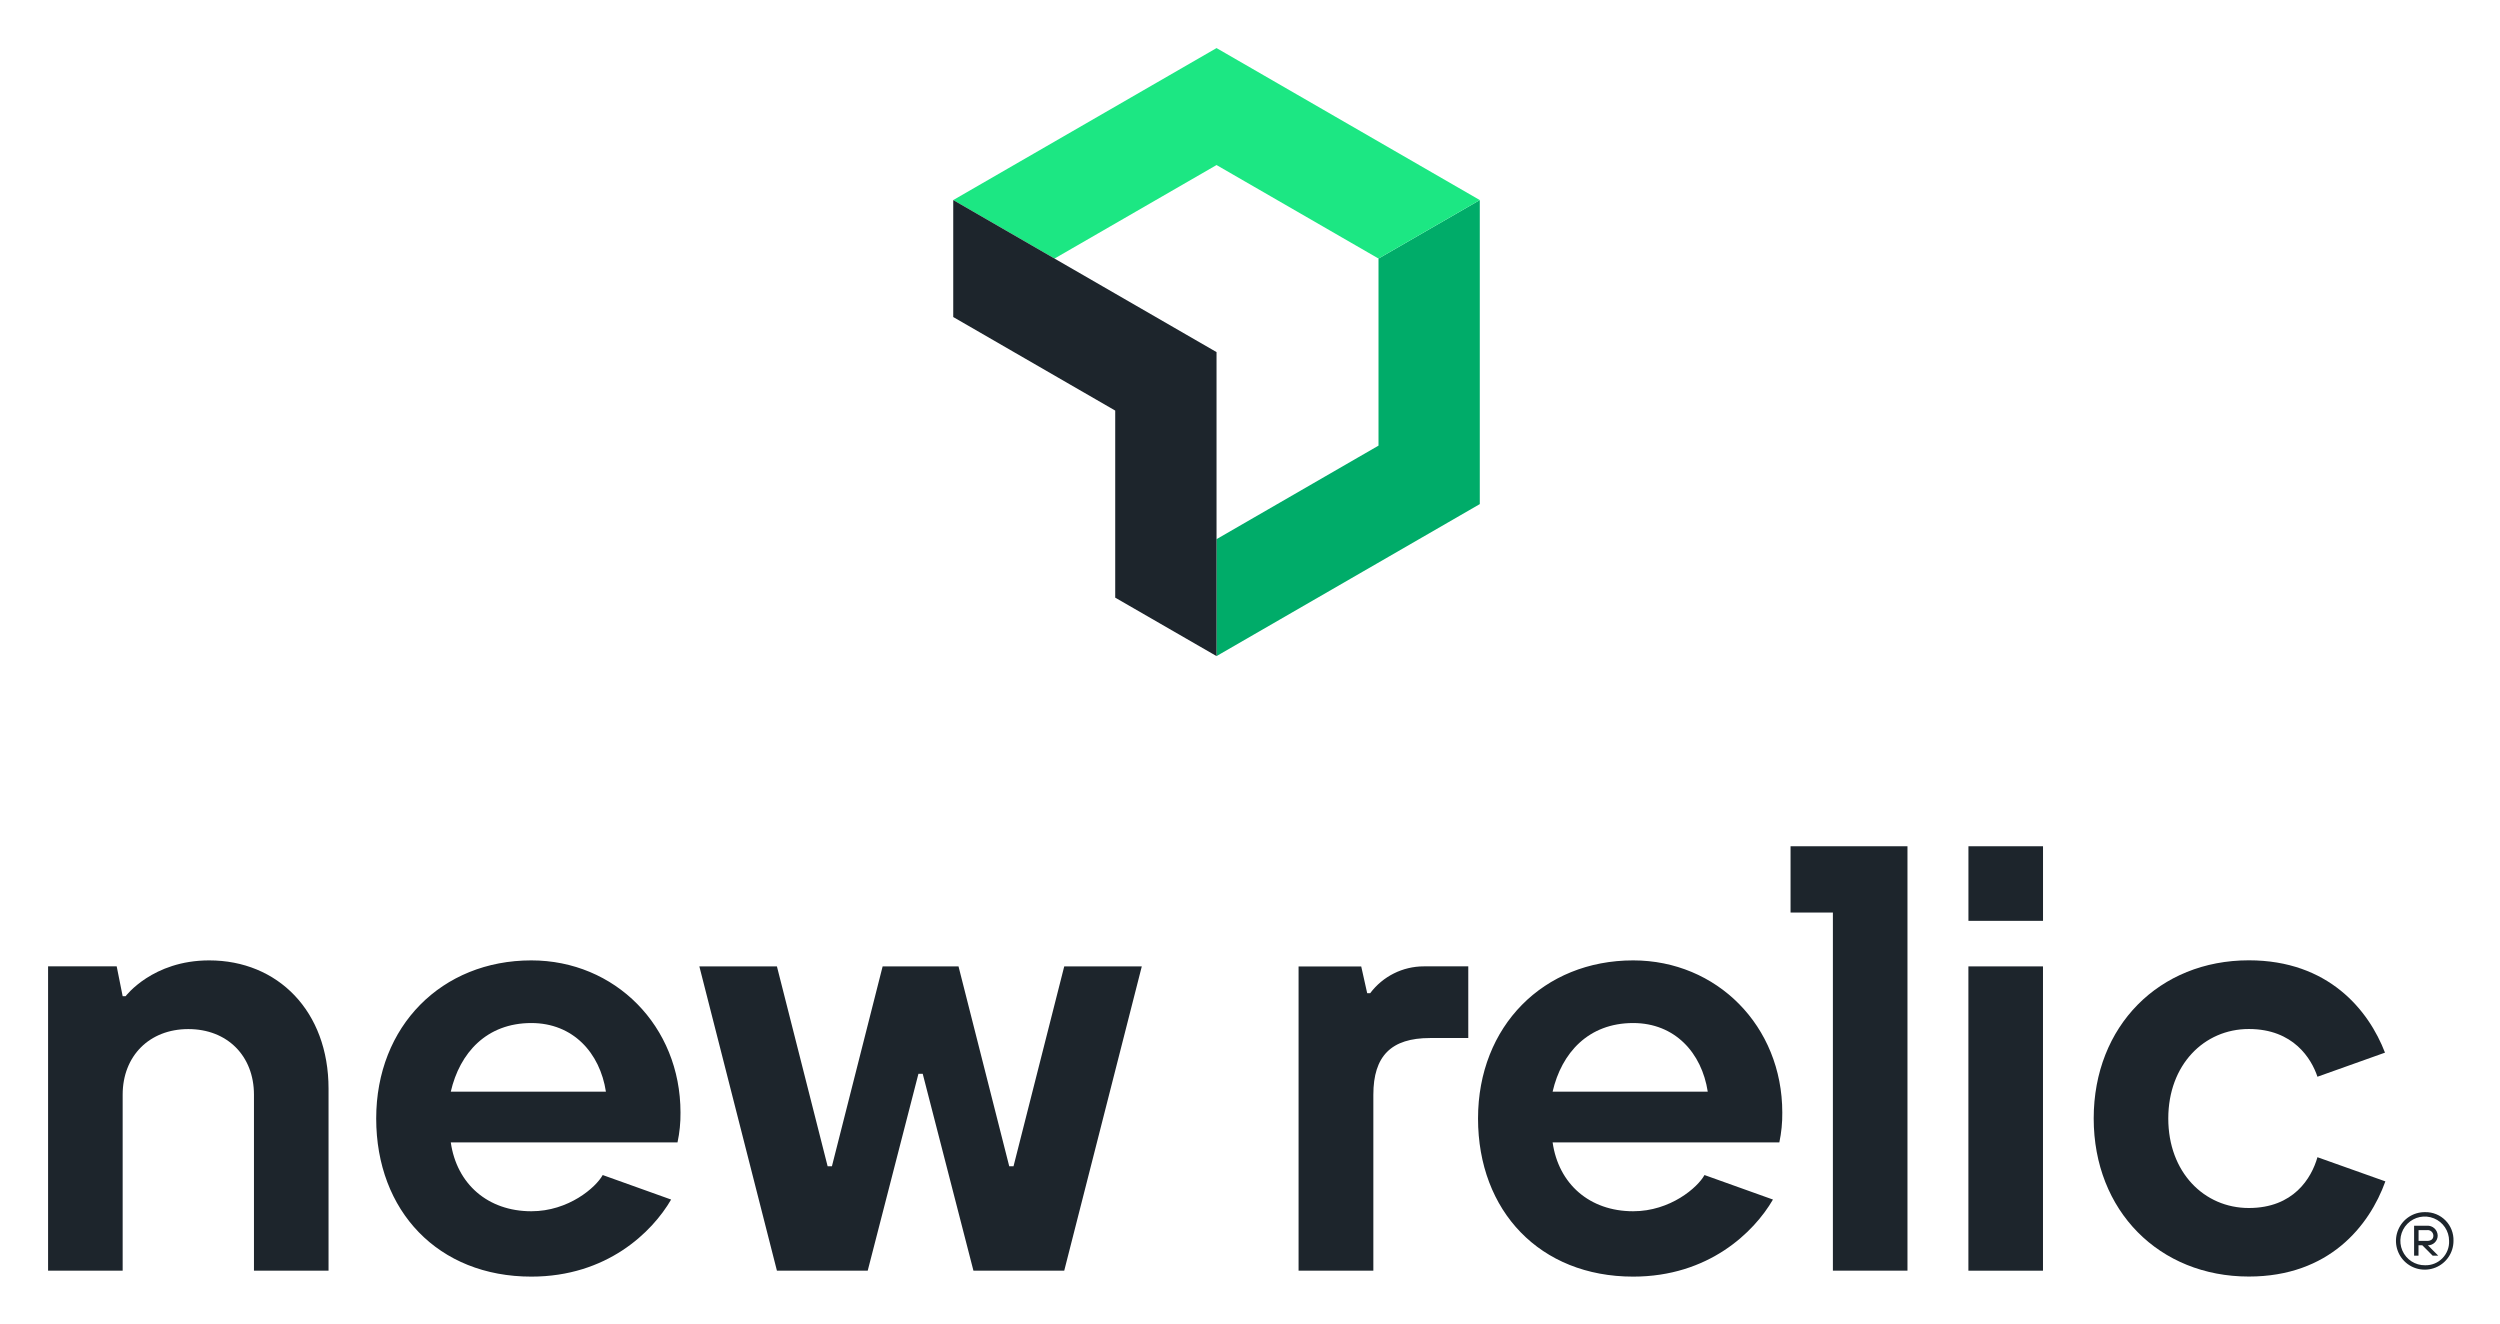
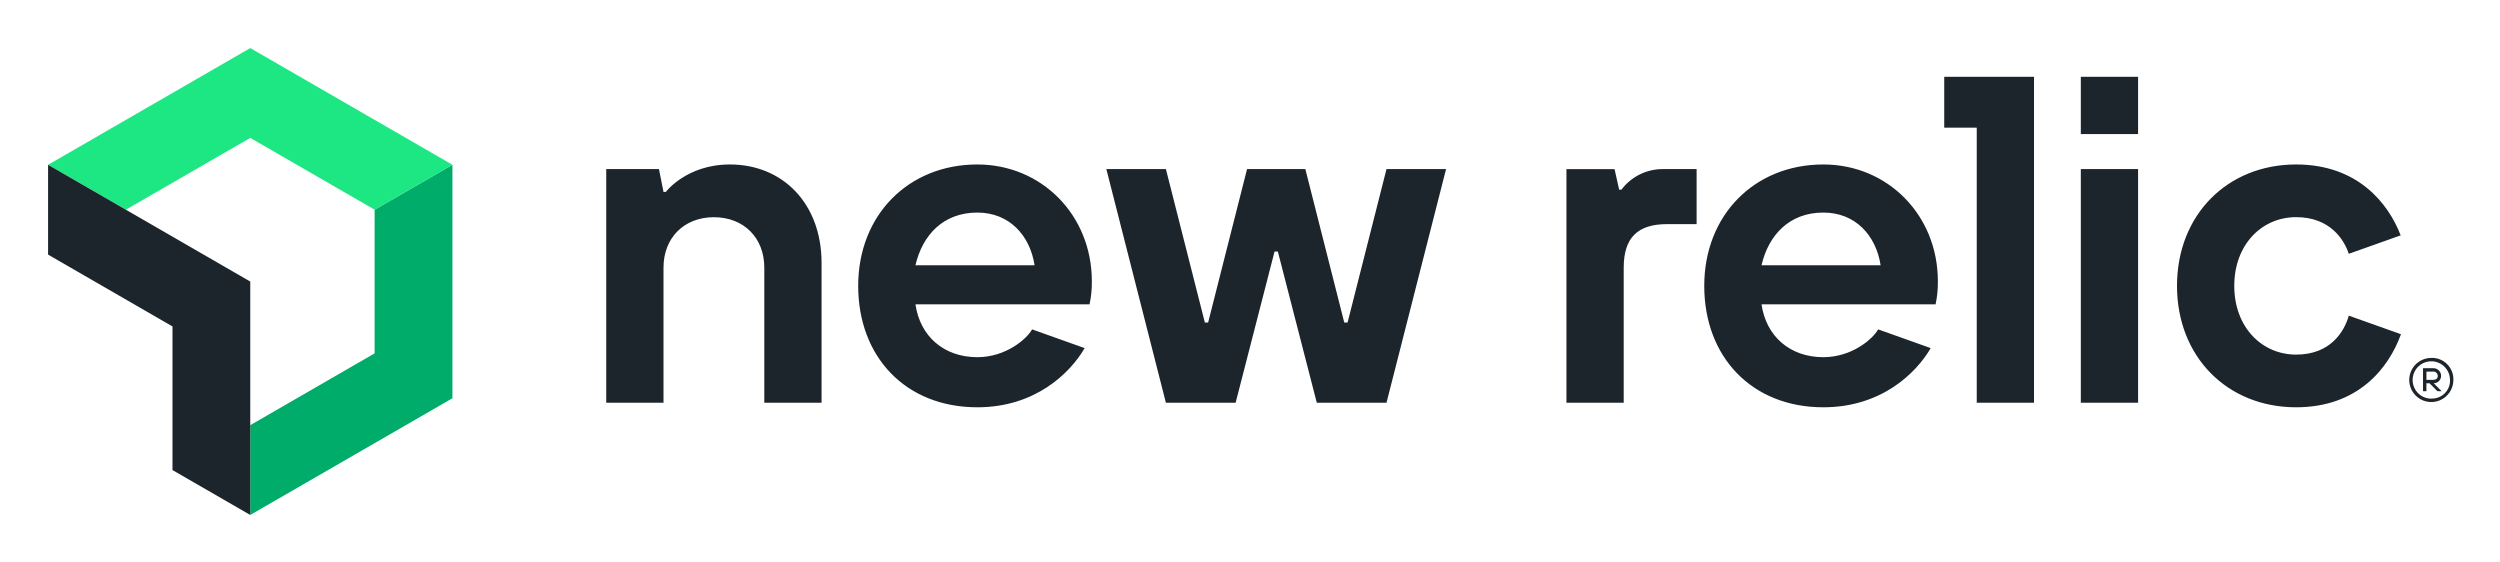
- <svg xmlns="http://www.w3.org/2000/svg" role="img" viewBox="-12.57 -12.57 653.64 346.14">
+ <svg xmlns="http://www.w3.org/2000/svg" role="img" viewBox="-16.37 -16.37 851.24 191.24">
  <defs>
    <style>.cls-3{fill:#1d252c}</style>
  </defs>
-   <path fill="#00ac69" d="M347.85 55.03L347.85 103.94 305.5 128.4 305.5 158.97 374.33 119.23 374.33 39.74 347.85 55.03z" />
-   <path fill="#1ce783" d="M305.5 30.58L347.85 55.03 374.33 39.74 374.33 39.74 305.5 0 236.66 39.74 236.66 39.74 263.14 55.03 305.5 30.58z" />
-   <path d="M279.01 94.78L279.01 143.69 305.5 158.97 305.5 79.49 236.66 39.74 236.66 70.32 279.01 94.78z" class="cls-3" />
-   <path d="M86.62,248.88c-14.82,0-21.84,9.36-21.84,9.36H64l-1.56-7.8H44.5V330H64V284c0-10.14,7-17.16,17.17-17.16s17.16,7,17.16,17.16v46h19.5V282.42C117.83,262.14,104.57,248.88,86.62,248.88Z" class="cls-3" transform="translate(-44.5 -10.35)" />
-   <path d="M252.42 292.36L251.3 292.36 238.04 240.1 218.2 240.1 204.94 292.36 203.82 292.36 190.56 240.1 170.28 240.1 190.56 319.65 214.3 319.65 227.56 268.18 228.68 268.18 241.94 319.65 265.68 319.65 285.96 240.1 265.68 240.1 252.42 292.36z" class="cls-3" />
-   <path d="M390.17 257.46h-.78l-1.56-7H371.45V330H391V284c0-10.14 4.68-14.82 14.82-14.82h10V250.44h-11.6A17.55 17.55 0 0 0 390.17 257.46zM458.93 248.88c-23.4 0-40.56 17.16-40.56 41.34s16.19 41.34 40.56 41.34c19.73 0 31.6-11.61 36.55-20.15L477.58 305c-1.77 3.24-8.91 9.47-18.65 9.47-11.38 0-19.5-7.12-21.06-18h59.28a35.82 35.82 0 0 0 .77-7.8C497.92 266 480.77 248.88 458.93 248.88zM437.87 283.2c2.34-10.14 9.36-17.94 21.06-17.94 10.92 0 17.94 7.8 19.5 17.94zM170.85 248.88c-23.4 0-40.56 17.16-40.56 41.34s16.19 41.34 40.56 41.34c19.73 0 31.6-11.61 36.55-20.15L189.51 305c-1.78 3.24-8.91 9.47-18.66 9.47-11.37 0-19.5-7.12-21.06-18h59.28a35.38 35.38 0 0 0 .78-7.8C209.85 266 192.69 248.88 170.85 248.88zM149.79 283.2c2.34-10.14 9.36-17.94 21.06-17.94 10.92 0 17.94 7.8 19.5 17.94z" class="cls-3" transform="translate(-44.5 -10.35)" />
-   <path d="M502.09 208.69H521.59V228.19H502.09z" class="cls-3" />
-   <path d="M619.9,313.62c-11.7,0-21.06-9.36-21.06-23.4s9.36-23.4,21.06-23.4,16.38,7.8,17.94,12.48L655.5,273c-4.27-11.11-14.78-24.14-35.6-24.14-23.4,0-40.56,17.16-40.56,41.34s17.16,41.34,40.56,41.34c21,0,31.5-13.24,35.7-24.88l-17.76-6.32C636.28,305.82,631.6,313.62,619.9,313.62Z" class="cls-3" transform="translate(-44.5 -10.35)" />
-   <path d="M455.58 226.02L466.65 226.02 466.65 319.65 486.15 319.65 486.15 208.69 455.58 208.69 455.58 226.02zM502.08 240.1H521.58V319.66H502.08z" class="cls-3" />
-   <path d="M666,314.7a7.52,7.52,0,1,0,7.41,7.52A7.28,7.28,0,0,0,666,314.7Zm0,13.89a6.37,6.37,0,1,1,6.26-6.37A6.12,6.12,0,0,1,666,328.59Z" class="cls-3" transform="translate(-44.5 -10.35)" />
-   <path d="M669.28,320.86a2.64,2.64,0,0,0-2.82-2.61h-3.35v7.84h1.15v-2.72h1l2.71,2.72h1.46l-2.71-2.72A2.54,2.54,0,0,0,669.28,320.86Zm-5,1.36V319.4h2.2a1.49,1.49,0,0,1,1.67,1.46c0,.84-.53,1.36-1.67,1.36Z" class="cls-3" transform="translate(-44.5 -10.35)" />
+   <path fill="#00ac69" d="M111.19 55.03v48.91L68.84 128.4v30.57l68.84-39.74V39.74l-26.49 15.29z" />
+   <path fill="#1ce783" d="M68.84 30.58l42.35 24.45 26.49-15.29L68.84 0 0 39.74l26.48 15.29 42.36-24.45z" />
+   <path d="M42.36 94.78v48.91l26.48 15.28V79.49L0 39.74v30.58l42.36 24.46zm189.81-55.15c-14.82 0-21.84 9.36-21.84 9.36h-.78l-1.55-7.8h-17.95v79.56h19.5v-46c0-10.14 7-17.16 17.16-17.16s17.16 7 17.16 17.16v46h19.5V73.17c0-20.28-13.26-33.54-31.2-33.54zm210.3 53.82h-1.12l-13.26-52.26h-19.84l-13.26 52.26h-1.11l-13.27-52.26h-20.28l20.28 79.56h23.75l13.25-51.48h1.12l13.26 51.48h23.74l20.28-79.56h-20.28l-13.26 52.26zm93.25-45.24h-.78l-1.56-7H517v79.55h19.5v-46c0-10.14 4.68-14.82 14.82-14.82h10V41.2h-11.6a17.56 17.56 0 0 0-14 7.01zm68.75-8.58c-23.39 0-40.55 17.16-40.55 41.34s16.19 41.34 40.55 41.34c19.73 0 31.61-11.61 36.56-20.15l-17.9-6.38c-1.77 3.24-8.91 9.47-18.66 9.47-11.37 0-19.49-7.12-21.05-18h59.27a35.38 35.38 0 0 0 .78-7.8c0-22.66-17.16-39.82-39-39.82zm-21.05 34.32c2.34-10.14 9.36-17.94 21.05-17.94 10.93 0 17.94 7.8 19.5 17.94zM316.4 39.63c-23.4 0-40.56 17.16-40.56 41.34s16.16 41.34 40.56 41.34c19.73 0 31.6-11.61 36.55-20.15l-17.9-6.38c-1.77 3.24-8.9 9.47-18.65 9.47-11.37 0-19.5-7.12-21.06-18h59.28a35.38 35.38 0 0 0 .78-7.8c0-22.66-17.16-39.82-39-39.82zm-21.06 34.32c2.34-10.14 9.36-17.94 21.06-17.94 10.92 0 17.94 7.8 19.5 17.94zm396.8-64.17h19.5v19.5h-19.5zm73.31 94.59c-11.7 0-21.06-9.36-21.06-23.4s9.36-23.4 21.06-23.4 16.38 7.8 17.94 12.48l17.66-6.28c-4.28-11.11-14.78-24.14-35.6-24.14-23.4 0-40.56 17.16-40.56 41.34s17.16 41.34 40.56 41.34c21 0 31.5-13.24 35.7-24.88l-17.76-6.32c-1.56 5.46-6.24 13.26-17.94 13.26zM645.63 27.11h11.07v93.64h19.5V9.78h-30.57v17.33zm46.51 14.08h19.5v79.56h-19.5zm119.45 64.3a7.52 7.52 0 1 0 7.41 7.52 7.28 7.28 0 0 0-7.41-7.52zm0 13.89a6.37 6.37 0 1 1 6.26-6.37 6.12 6.12 0 0 1-6.26 6.33z" class="cls-3" />
+   <path d="M814.82 111.62A2.64 2.64 0 0 0 812 109h-3.34v7.84h1.15v-2.72h1.05l2.71 2.72H815l-2.71-2.72a2.53 2.53 0 0 0 2.53-2.5zm-5 1.35v-2.82H812a1.5 1.5 0 0 1 1.68 1.47c0 .83-.53 1.35-1.68 1.35z" class="cls-3" />
</svg>
